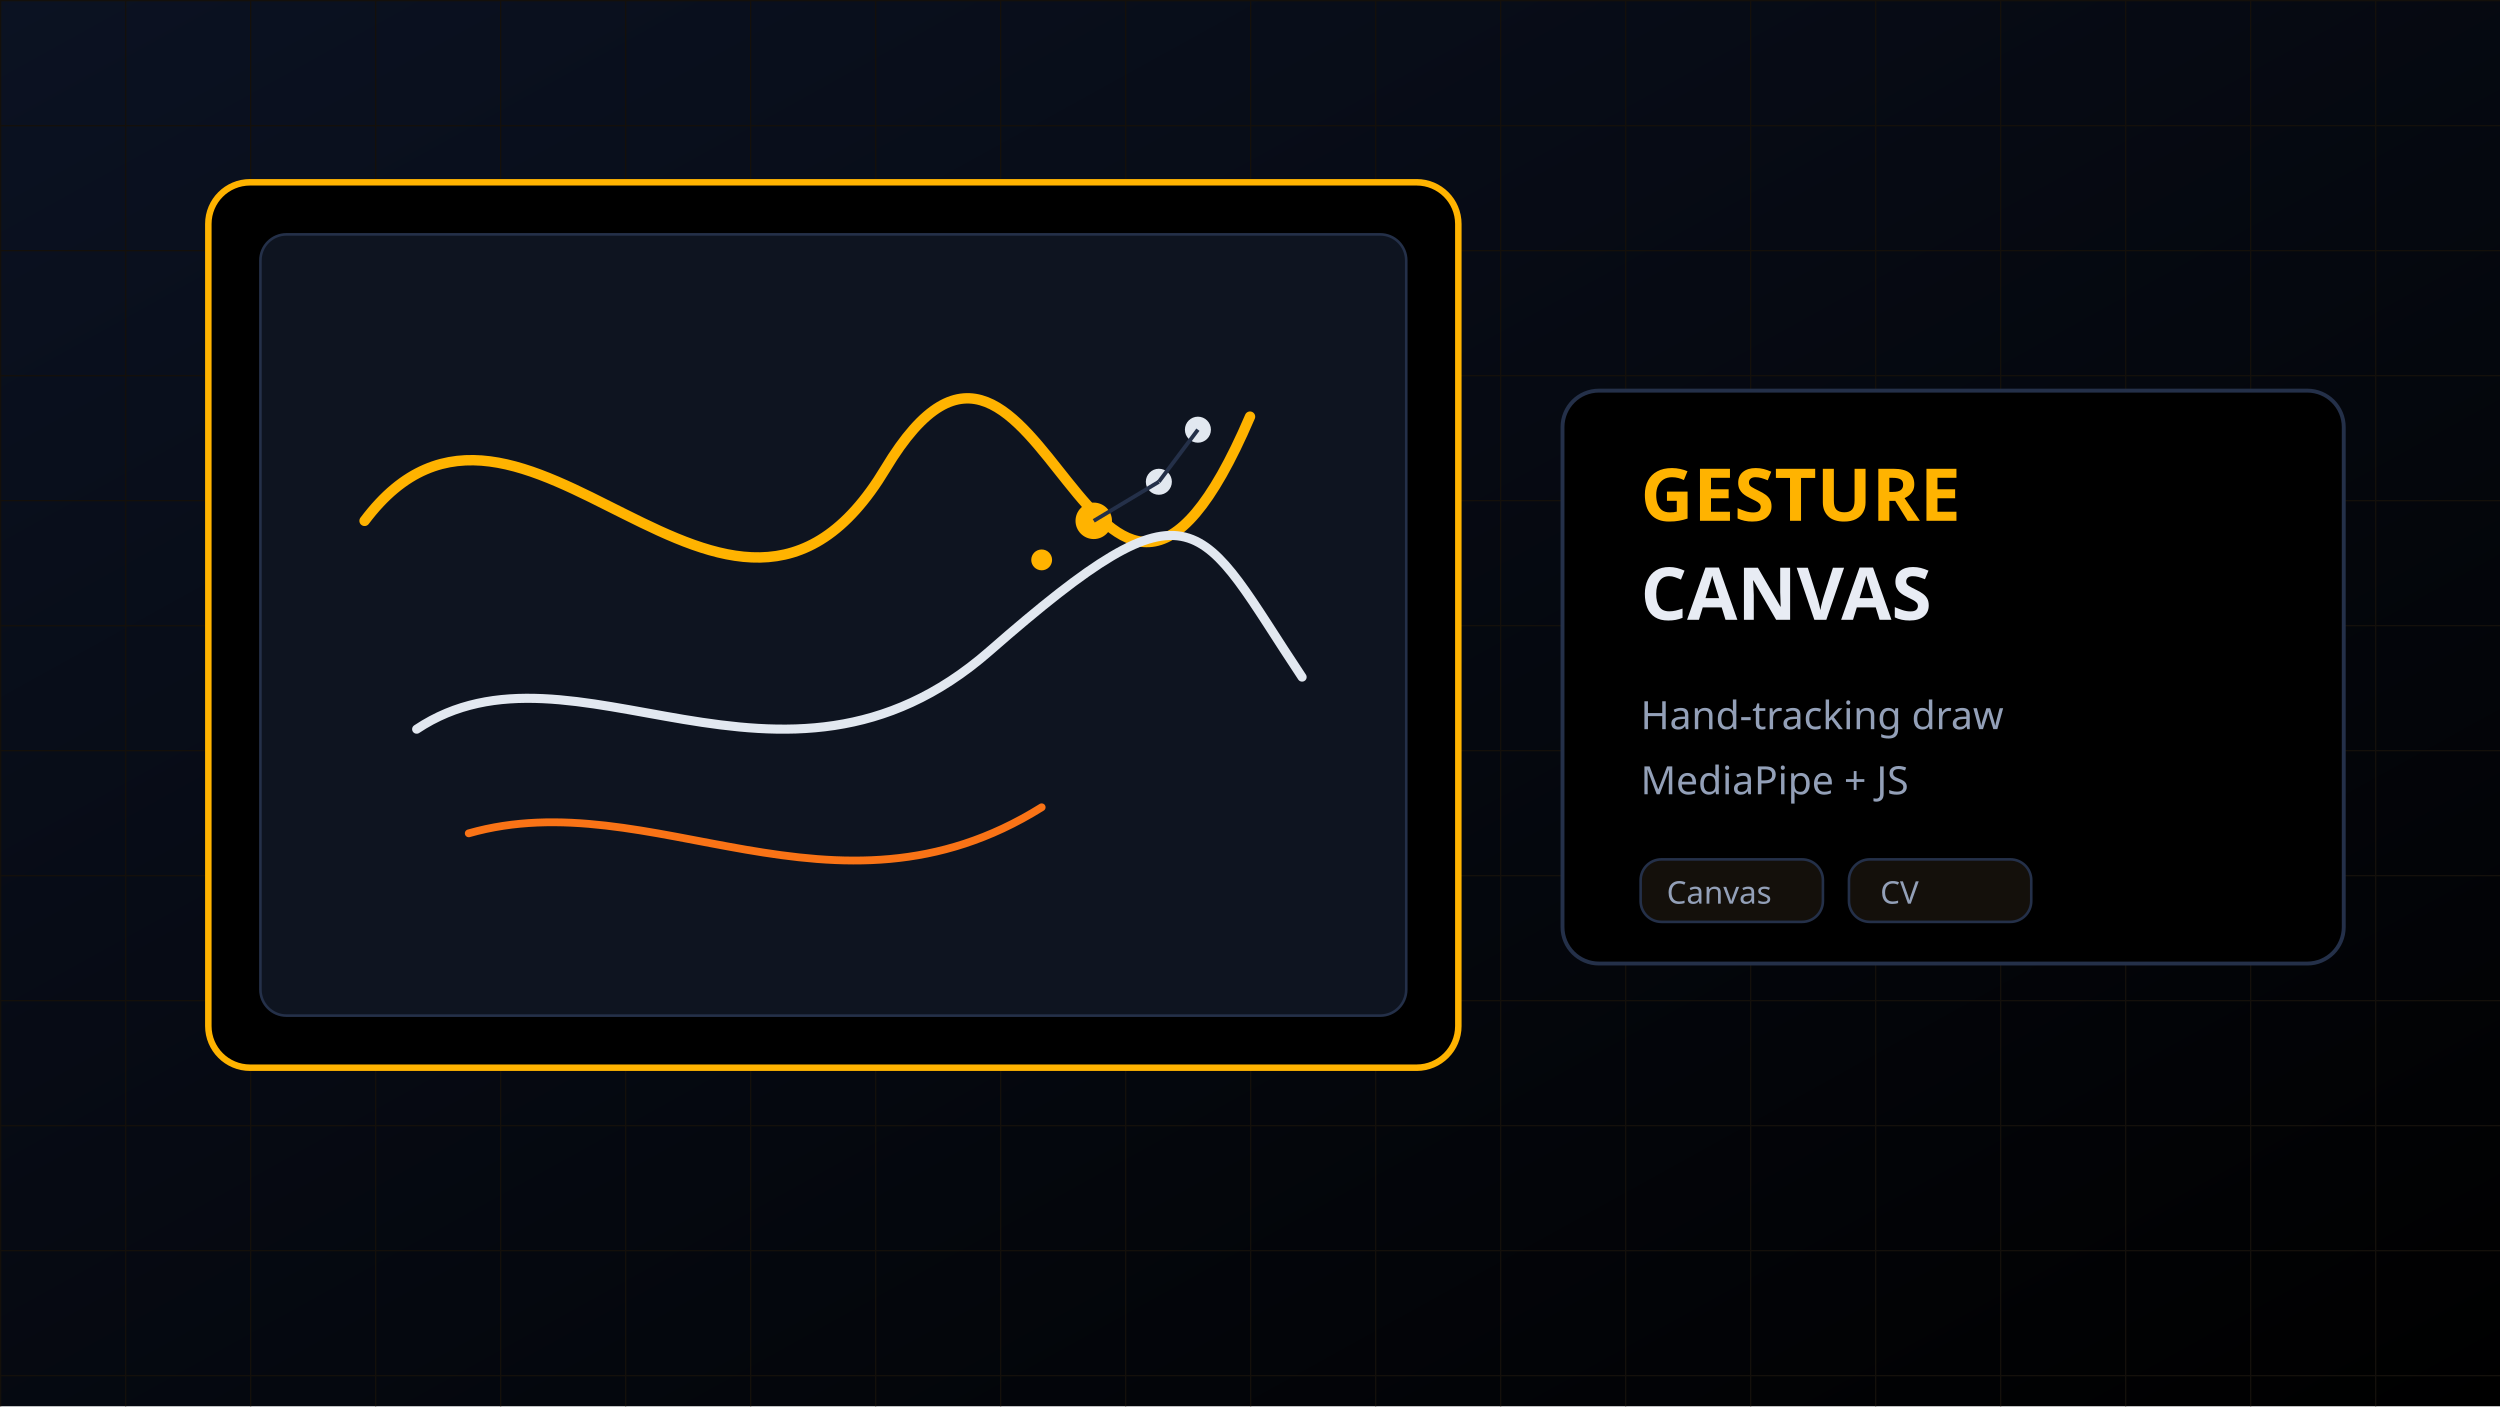
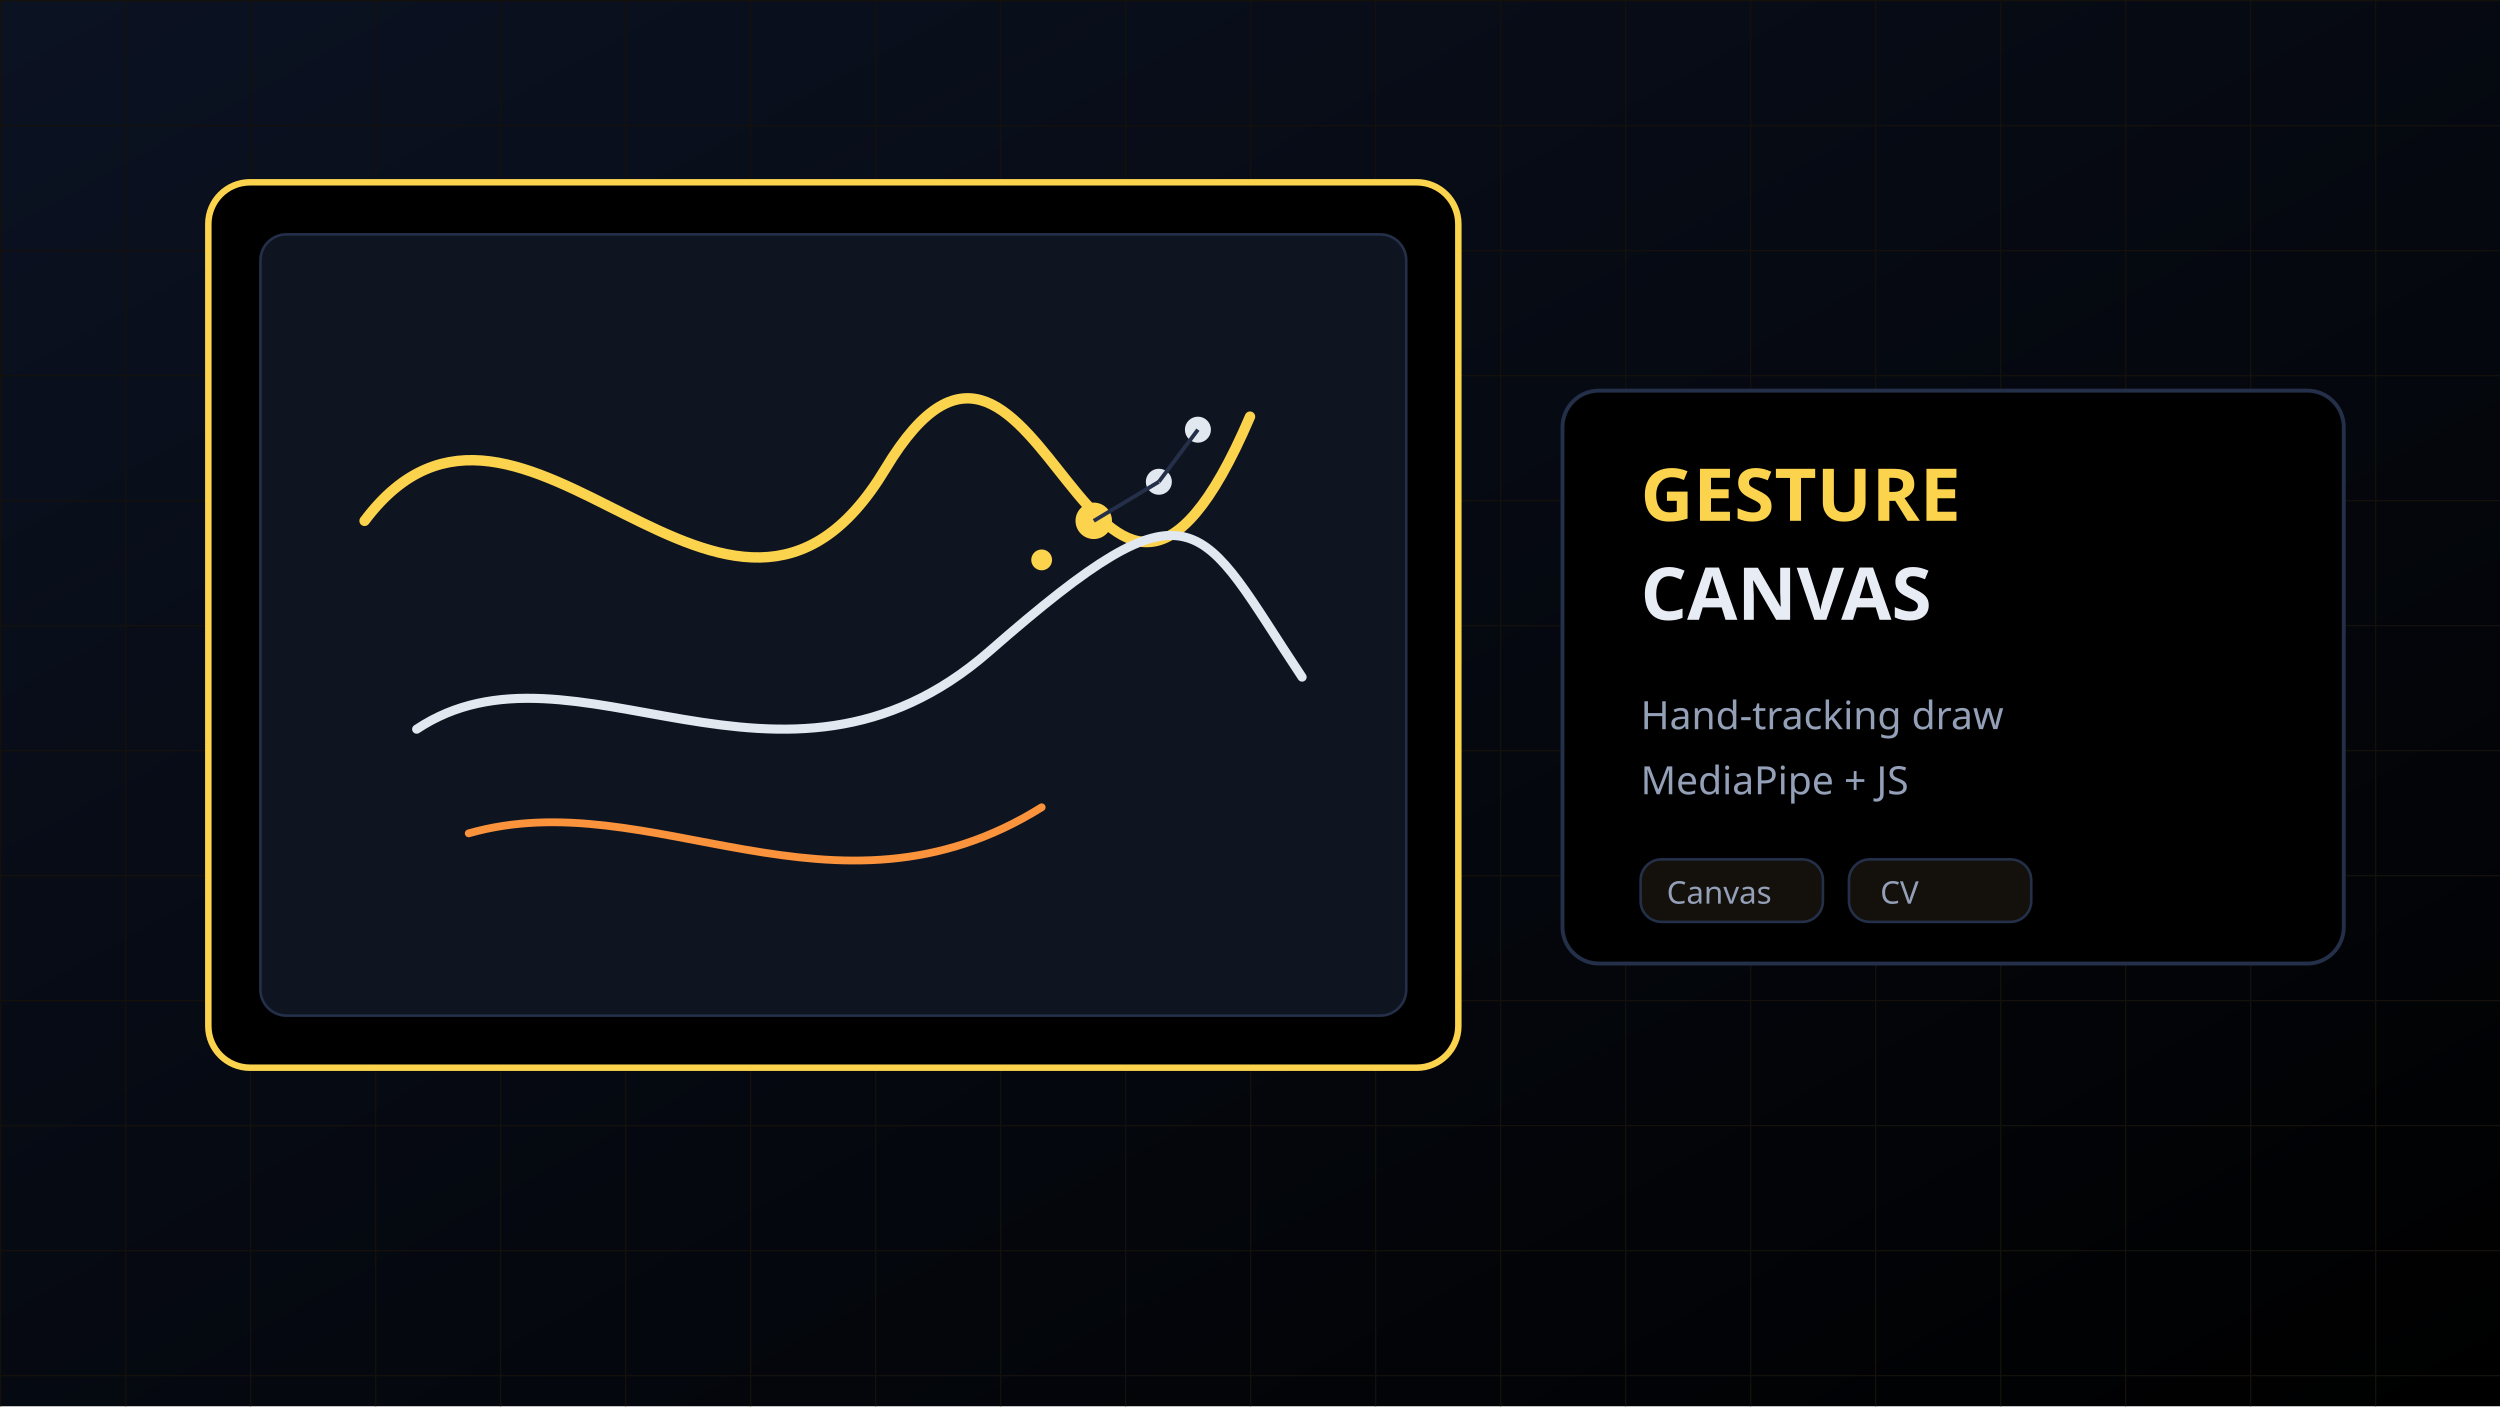
<svg xmlns="http://www.w3.org/2000/svg" viewBox="0 0 960 540" width="960" height="540">
  <defs>
    <linearGradient id="bg" x1="0" y1="0" x2="1" y2="1">
      <stop offset="0%" stop-color="#0b1222" />
      <stop offset="100%" stop-color="#000000" />
    </linearGradient>
    <pattern id="grid" width="48" height="48" patternUnits="userSpaceOnUse">
      <path d="M48 0H0V48" fill="none" stroke="#14100b" stroke-width="1" />
    </pattern>
  </defs>
  <rect width="960" height="540" fill="url(#bg)" />
  <rect width="960" height="540" fill="url(#grid)" />
-   <rect x="80" y="70" width="480" height="340" rx="16" fill="#000000" stroke="#FFB300" stroke-width="2.5" />
+   <rect x="80" y="70" width="480" height="340" rx="16" fill="#000000" stroke="#FCD34D" stroke-width="2.5" />
  <rect x="100" y="90" width="440" height="300" rx="10" fill="#0e1420" stroke="#243049" />
-   <path d="M140 200 C200 120,280 280,340 180 S420 300,480 160" fill="none" stroke="#FFB300" stroke-width="4" stroke-linecap="round" />
+   <path d="M140 200 C200 120,280 280,340 180 S420 300,480 160" fill="none" stroke="#FCD34D" stroke-width="4" stroke-linecap="round" />
  <path d="M160 280 C220 240,300 320,380 250 S460 200,500 260" fill="none" stroke="#e2e8f0" stroke-width="3.5" stroke-linecap="round" />
-   <path d="M180 320 C250 300,320 360,400 310" fill="none" stroke="#F97316" stroke-width="3" stroke-linecap="round" />
-   <circle cx="420" cy="200" r="7" fill="#FFB300" />
+   <path d="M180 320 C250 300,320 360,400 310" fill="none" stroke="#FB923C" stroke-width="3" stroke-linecap="round" />
+   <circle cx="420" cy="200" r="7" fill="#FCD34D" />
  <circle cx="445" cy="185" r="5" fill="#e2e8f0" />
  <circle cx="460" cy="165" r="5" fill="#e2e8f0" />
-   <circle cx="400" cy="215" r="4" fill="#FFB300" />
+   <circle cx="400" cy="215" r="4" fill="#FCD34D" />
  <line x1="420" y1="200" x2="445" y2="185" stroke="#243049" stroke-width="1.5" />
  <line x1="445" y1="185" x2="460" y2="165" stroke="#243049" stroke-width="1.5" />
  <rect x="600" y="150" width="300" height="220" rx="14" fill="#000000" stroke="#243049" stroke-width="1.5" />
-   <text x="630" y="200" font-family="system-ui,sans-serif" font-size="28" font-weight="700" fill="#FFB300">GESTURE</text>
+   <text x="630" y="200" font-family="system-ui,sans-serif" font-size="28" font-weight="700" fill="#FCD34D">GESTURE</text>
  <text x="630" y="238" font-family="system-ui,sans-serif" font-size="28" font-weight="700" fill="#e8ecf4">CANVAS</text>
  <text x="630" y="280" font-family="system-ui,sans-serif" font-size="15" fill="#93a0b8">Hand-tracking draw</text>
  <text x="630" y="305" font-family="system-ui,sans-serif" font-size="15" fill="#93a0b8">MediaPipe + JS</text>
  <rect x="630" y="330" width="70" height="24" rx="8" fill="#14100b" stroke="#243049" />
  <text x="640" y="347" font-family="system-ui,sans-serif" font-size="12" fill="#93a0b8">Canvas</text>
  <rect x="710" y="330" width="70" height="24" rx="8" fill="#14100b" stroke="#243049" />
  <text x="722" y="347" font-family="system-ui,sans-serif" font-size="12" fill="#93a0b8">CV</text>
</svg>
